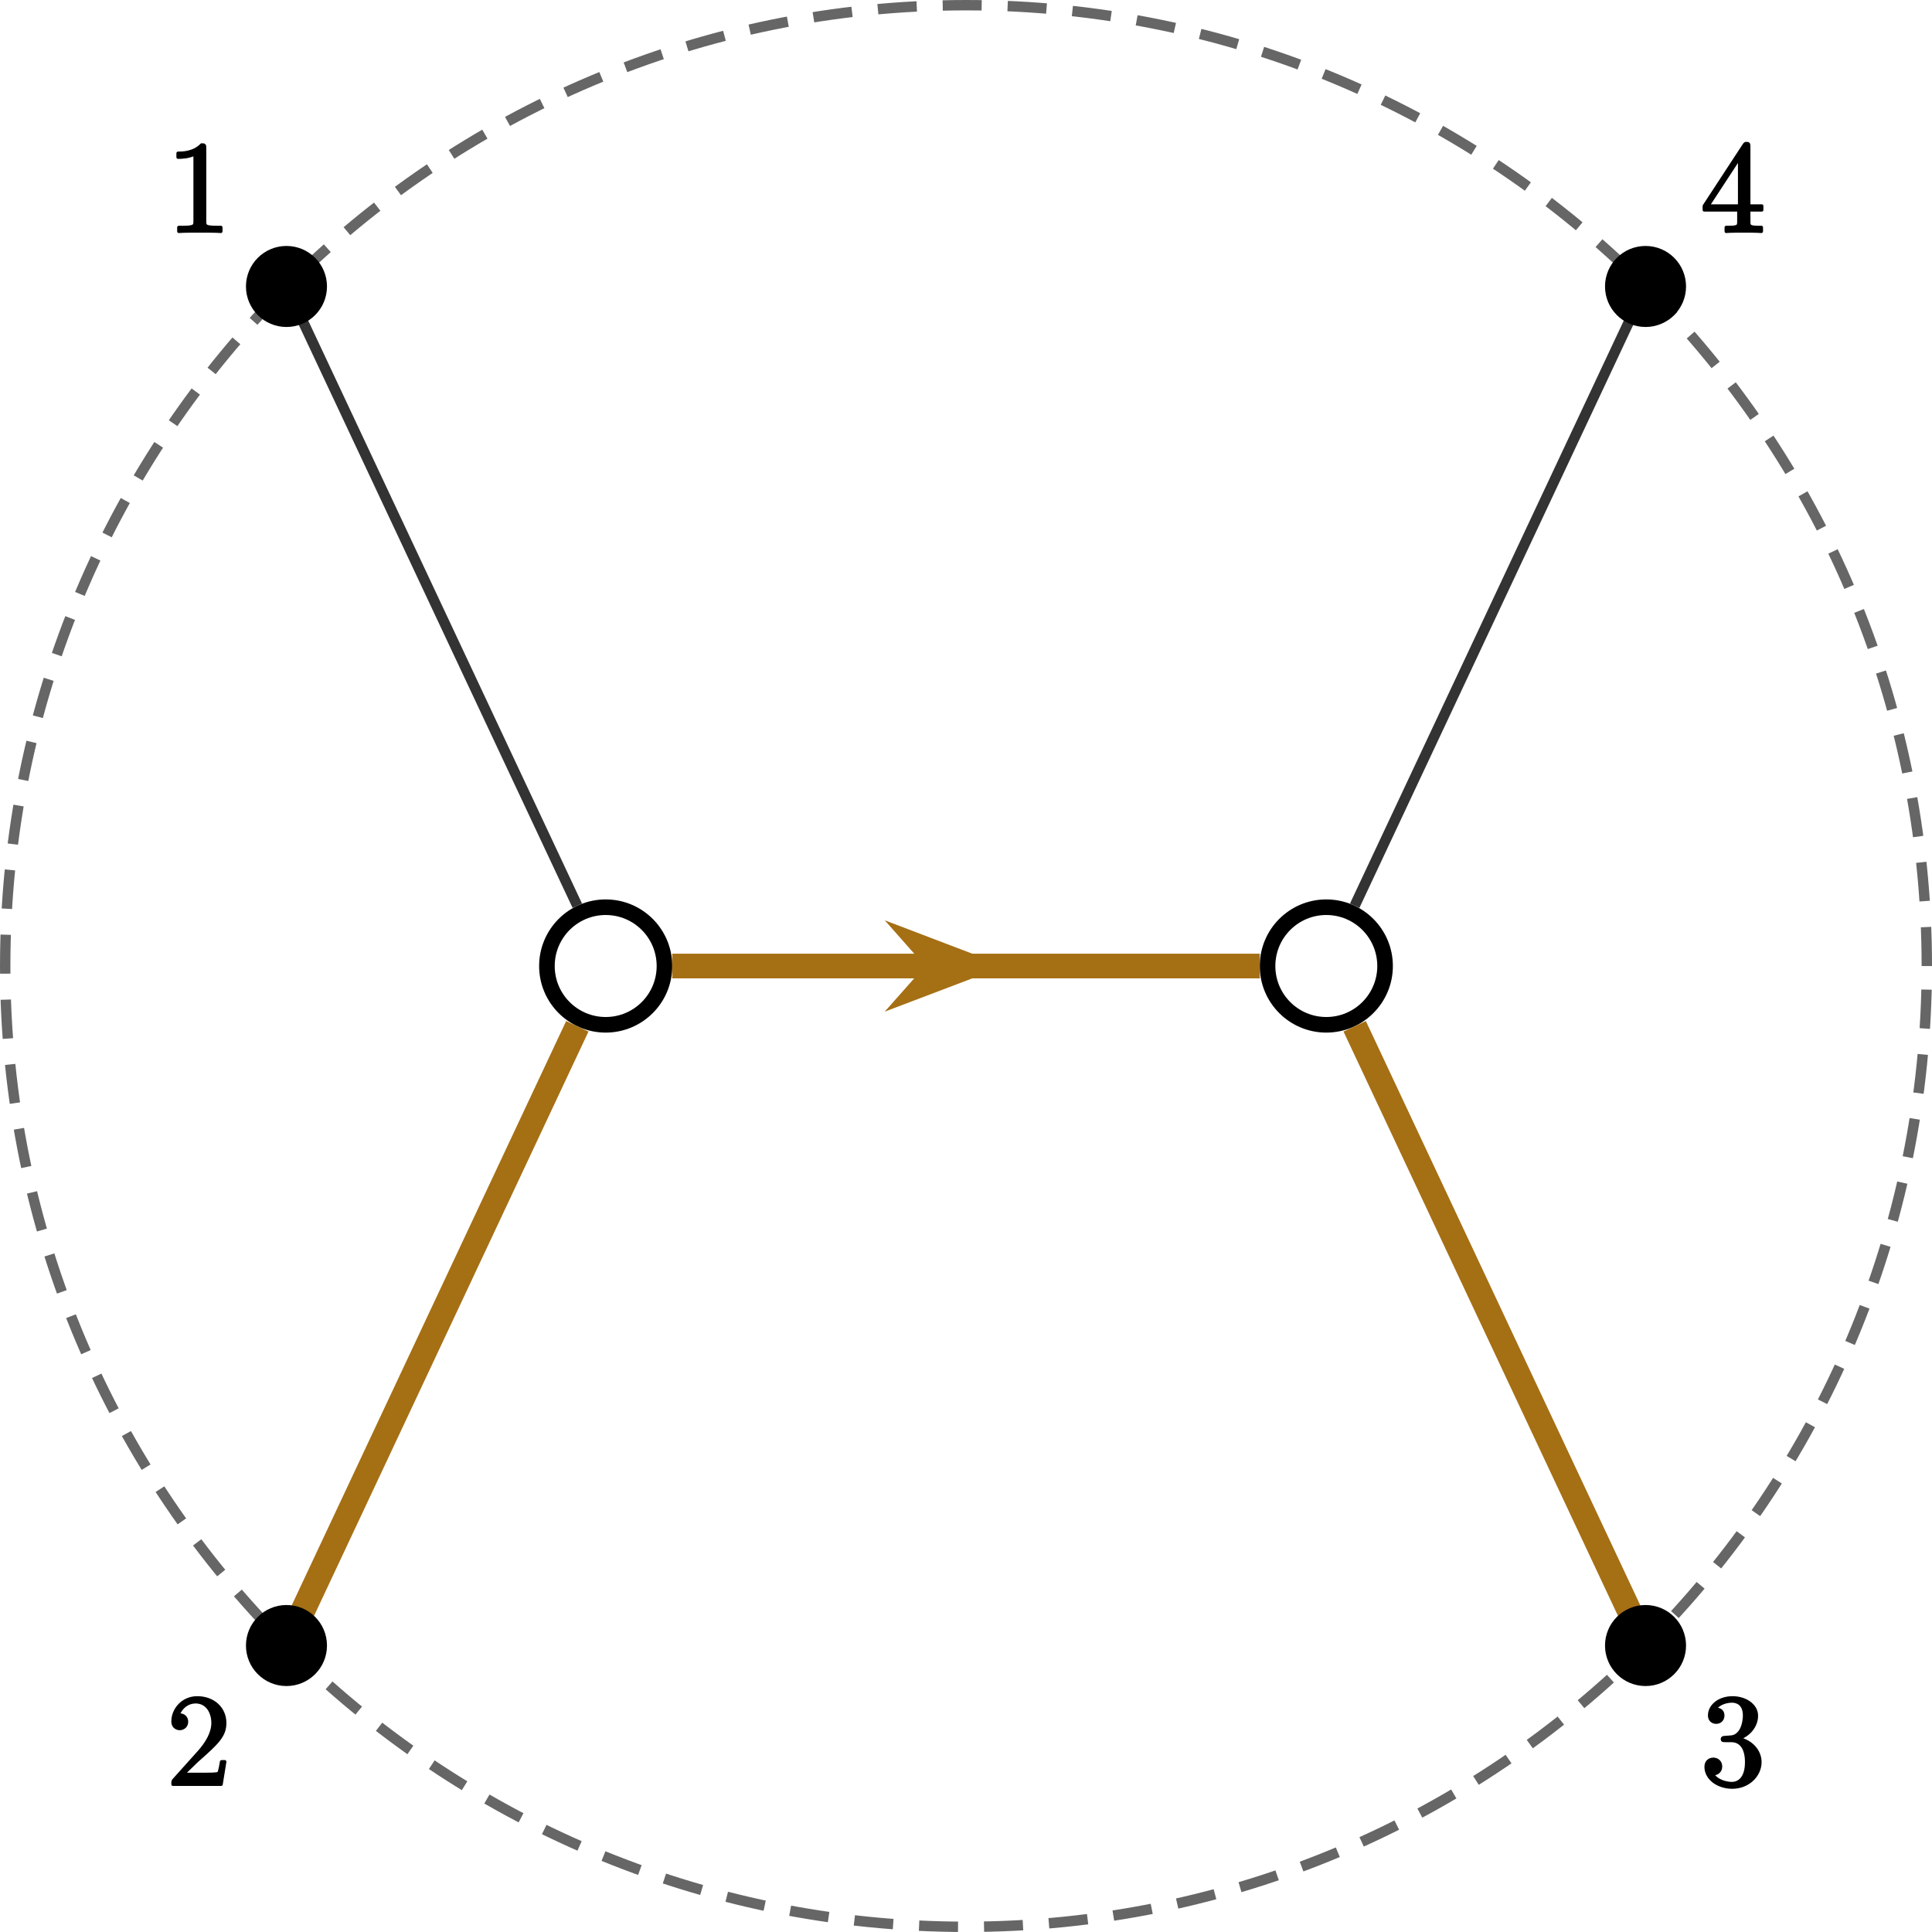
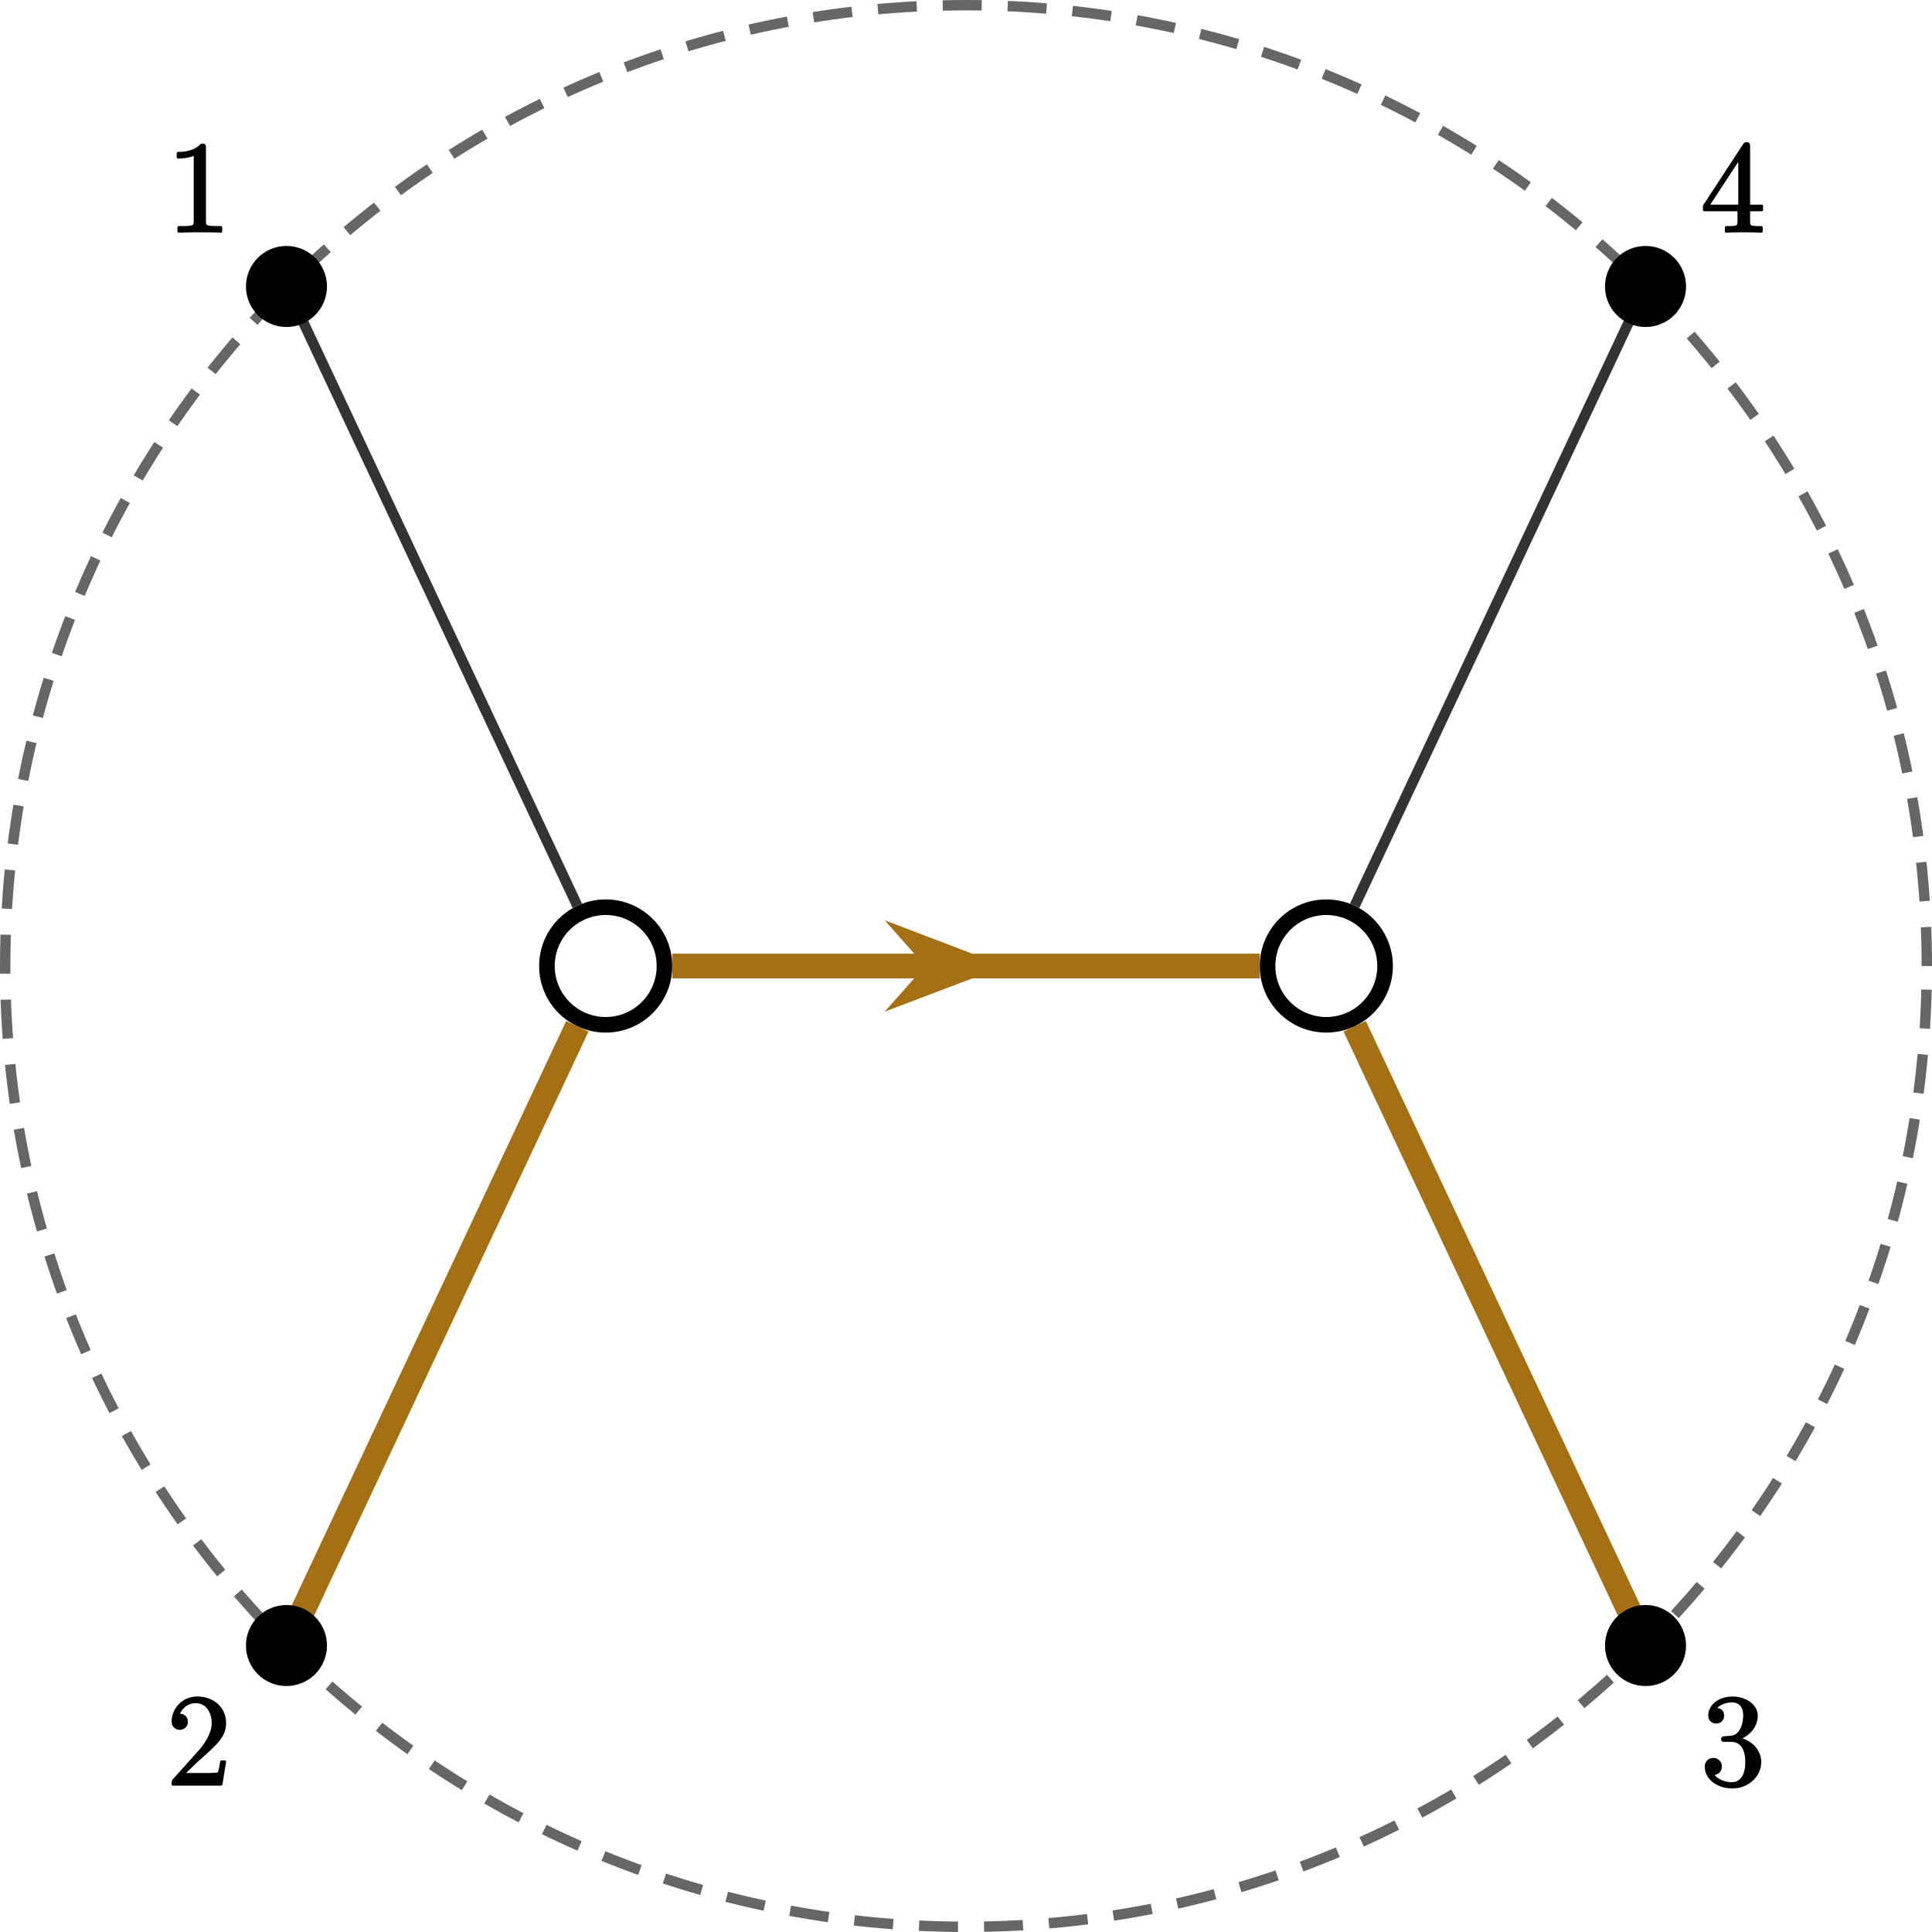
<svg xmlns="http://www.w3.org/2000/svg" xmlns:xlink="http://www.w3.org/1999/xlink" version="1.1" width="148.199pt" height="148.199pt" viewBox="-70.008 -70.008 148.199 148.199">
  <defs>
    <path id="g0-49" d="M2.929-6.376C2.929-6.615 2.929-6.635 2.7-6.635C2.082-5.998 1.205-5.998 .887-5.998V-5.689C1.086-5.689 1.674-5.689 2.192-5.948V-.787C2.192-.428 2.162-.309 1.265-.309H.946V0C1.295-.03 2.162-.03 2.56-.03S3.826-.03 4.174 0V-.309H3.856C2.959-.309 2.929-.418 2.929-.787V-6.376Z" />
    <path id="g0-50" d="M1.265-.767L2.321-1.793C3.875-3.168 4.473-3.706 4.473-4.702C4.473-5.838 3.577-6.635 2.361-6.635C1.235-6.635 .498-5.719 .498-4.832C.498-4.274 .996-4.274 1.026-4.274C1.196-4.274 1.544-4.394 1.544-4.802C1.544-5.061 1.365-5.32 1.016-5.32C.936-5.32 .917-5.32 .887-5.31C1.116-5.958 1.654-6.326 2.232-6.326C3.138-6.326 3.567-5.519 3.567-4.702C3.567-3.905 3.068-3.118 2.521-2.501L.608-.369C.498-.259 .498-.239 .498 0H4.194L4.473-1.733H4.224C4.174-1.435 4.105-.996 4.005-.847C3.935-.767 3.278-.767 3.059-.767H1.265Z" />
    <path id="g0-51" d="M2.889-3.507C3.706-3.776 4.284-4.473 4.284-5.26C4.284-6.077 3.407-6.635 2.451-6.635C1.445-6.635 .687-6.037 .687-5.28C.687-4.951 .907-4.762 1.196-4.762C1.504-4.762 1.704-4.981 1.704-5.27C1.704-5.768 1.235-5.768 1.086-5.768C1.395-6.257 2.052-6.386 2.411-6.386C2.819-6.386 3.367-6.167 3.367-5.27C3.367-5.151 3.347-4.573 3.088-4.134C2.79-3.656 2.451-3.626 2.202-3.616C2.122-3.606 1.883-3.587 1.813-3.587C1.733-3.577 1.664-3.567 1.664-3.467C1.664-3.357 1.733-3.357 1.903-3.357H2.341C3.158-3.357 3.527-2.68 3.527-1.704C3.527-.349 2.839-.06 2.401-.06C1.973-.06 1.225-.229 .877-.817C1.225-.767 1.534-.986 1.534-1.365C1.534-1.724 1.265-1.923 .976-1.923C.737-1.923 .418-1.783 .418-1.345C.418-.438 1.345 .219 2.431 .219C3.646 .219 4.553-.687 4.553-1.704C4.553-2.521 3.925-3.298 2.889-3.507Z" />
    <path id="g0-52" d="M2.929-1.644V-.777C2.929-.418 2.909-.309 2.172-.309H1.963V0C2.371-.03 2.889-.03 3.308-.03S4.254-.03 4.663 0V-.309H4.453C3.716-.309 3.696-.418 3.696-.777V-1.644H4.692V-1.953H3.696V-6.486C3.696-6.685 3.696-6.745 3.537-6.745C3.447-6.745 3.417-6.745 3.337-6.625L.279-1.953V-1.644H2.929ZM2.989-1.953H.558L2.989-5.669V-1.953Z" />
  </defs>
  <g id="page1">
    <path d="M77.793 4.094C77.793-36.613 44.797-69.609 4.094-69.609C-36.613-69.609-69.609-36.613-69.609 4.094C-69.609 44.797-36.613 77.793 4.094 77.793C44.797 77.793 77.793 44.797 77.793 4.094Z" stroke="#666" fill="none" stroke-width=".797" stroke-dasharray="2.989 1.993" />
    <path d="M-19.039 4.094C-19.039 1.602-21.055-.418-23.547-.418C-26.035-.418-28.055 1.602-28.055 4.094C-28.055 6.582-26.035 8.602-23.547 8.602C-21.055 8.602-19.039 6.582-19.039 4.094Z" stroke="#000" fill="none" stroke-width="1.196" stroke-miterlimit="10" />
    <path d="M36.238 4.094C36.238 1.602 34.219-.418 31.73-.418C29.238-.418 27.223 1.602 27.223 4.094C27.223 6.582 29.238 8.602 31.73 8.602C34.219 8.602 36.238 6.582 36.238 4.094Z" stroke="#000" fill="none" stroke-width="1.196" stroke-miterlimit="10" />
    <path d="M-25.723-.531L-48.035-48.035M33.906-.531L56.219-48.035" stroke="#333" fill="none" stroke-width=".797" stroke-miterlimit="10" />
    <path d="M-48.035 56.219L-25.723 8.715M-18.445 4.094H26.629M33.906 8.715L56.219 56.219" stroke="#a56f14" fill="none" stroke-width="1.893" stroke-miterlimit="10" />
    <path d="M4.91 4.094L.492 2.41L1.98 4.094L.492 5.773Z" fill="#a56f14" />
    <path d="M4.91 4.094L.492 2.41L1.98 4.094L.492 5.773Z" stroke="#a56f14" fill="none" stroke-width="1.531" stroke-miterlimit="10" />
    <path d="M-44.926-48.035C-44.926-49.75-46.316-51.141-48.035-51.141C-49.75-51.141-51.141-49.75-51.141-48.035C-51.141-46.316-49.75-44.926-48.035-44.926C-46.316-44.926-44.926-46.316-44.926-48.035Z" />
    <g transform="matrix(1 0 0 1 -61.33094 -56.34954)">
-       <use stroke="#000" stroke-width="0.25" stroke-linejoin="round" x="4.092" y="4.092" xlink:href="#g0-49" />
+       <use stroke="#000" stroke-width="0.20" stroke-linejoin="round" x="4.092" y="4.092" xlink:href="#g0-49" />
    </g>
    <path d="M-44.926 56.219C-44.926 54.5-46.316 53.109-48.035 53.109C-49.75 53.109-51.141 54.5-51.141 56.219C-51.141 57.934-49.75 59.324-48.035 59.324C-46.316 59.324-44.926 57.934-44.926 56.219Z" />
    <g transform="matrix(1 0 0 1 -61.33094 62.76996)">
-       <use stroke="#000" stroke-width="0.25" stroke-linejoin="round" x="4.092" y="4.092" xlink:href="#g0-50" />
+       <use stroke="#000" stroke-width="0.20" stroke-linejoin="round" x="4.092" y="4.092" xlink:href="#g0-50" />
    </g>
    <path d="M59.324 56.219C59.324 54.5 57.934 53.109 56.219 53.109C54.5 53.109 53.109 54.5 53.109 56.219C53.109 57.934 54.5 59.324 56.219 59.324C57.934 59.324 59.324 57.934 59.324 56.219Z" />
    <g transform="matrix(1 0 0 1 56.34956 62.76996)">
-       <use stroke="#000" stroke-width="0.25" stroke-linejoin="round" x="4.092" y="4.092" xlink:href="#g0-51" />
+       <use stroke="#000" stroke-width="0.20" stroke-linejoin="round" x="4.092" y="4.092" xlink:href="#g0-51" />
    </g>
    <path d="M59.324-48.035C59.324-49.75 57.934-51.141 56.219-51.141C54.5-51.141 53.109-49.75 53.109-48.035C53.109-46.316 54.5-44.926 56.219-44.926C57.934-44.926 59.324-46.316 59.324-48.035Z" />
    <g transform="matrix(1 0 0 1 56.34956 -56.34954)">
-       <use stroke="#000" stroke-width="0.25" stroke-linejoin="round" x="4.092" y="4.092" xlink:href="#g0-52" />
+       <use stroke="#000" stroke-width="0.20" stroke-linejoin="round" x="4.092" y="4.092" xlink:href="#g0-52" />
    </g>
  </g>
</svg>
